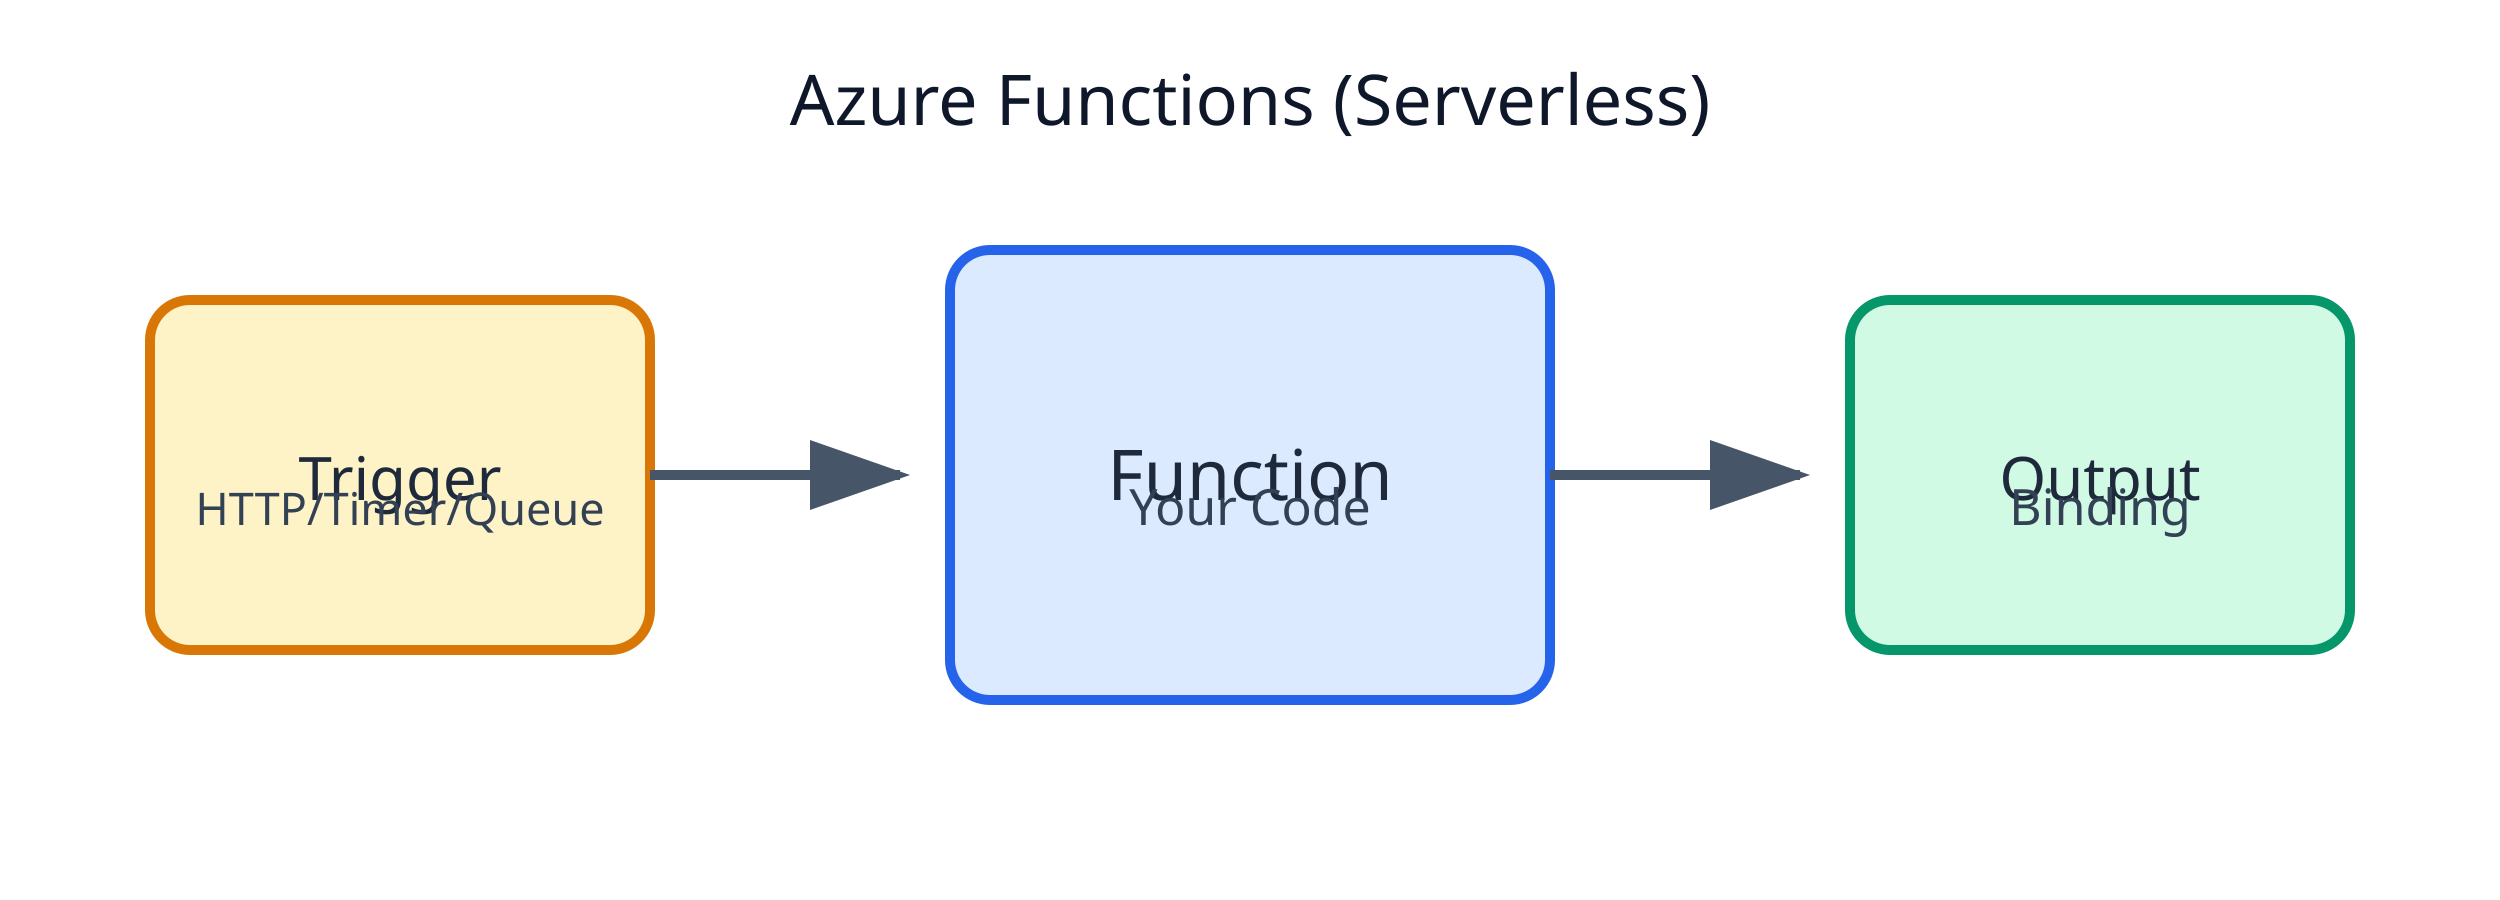
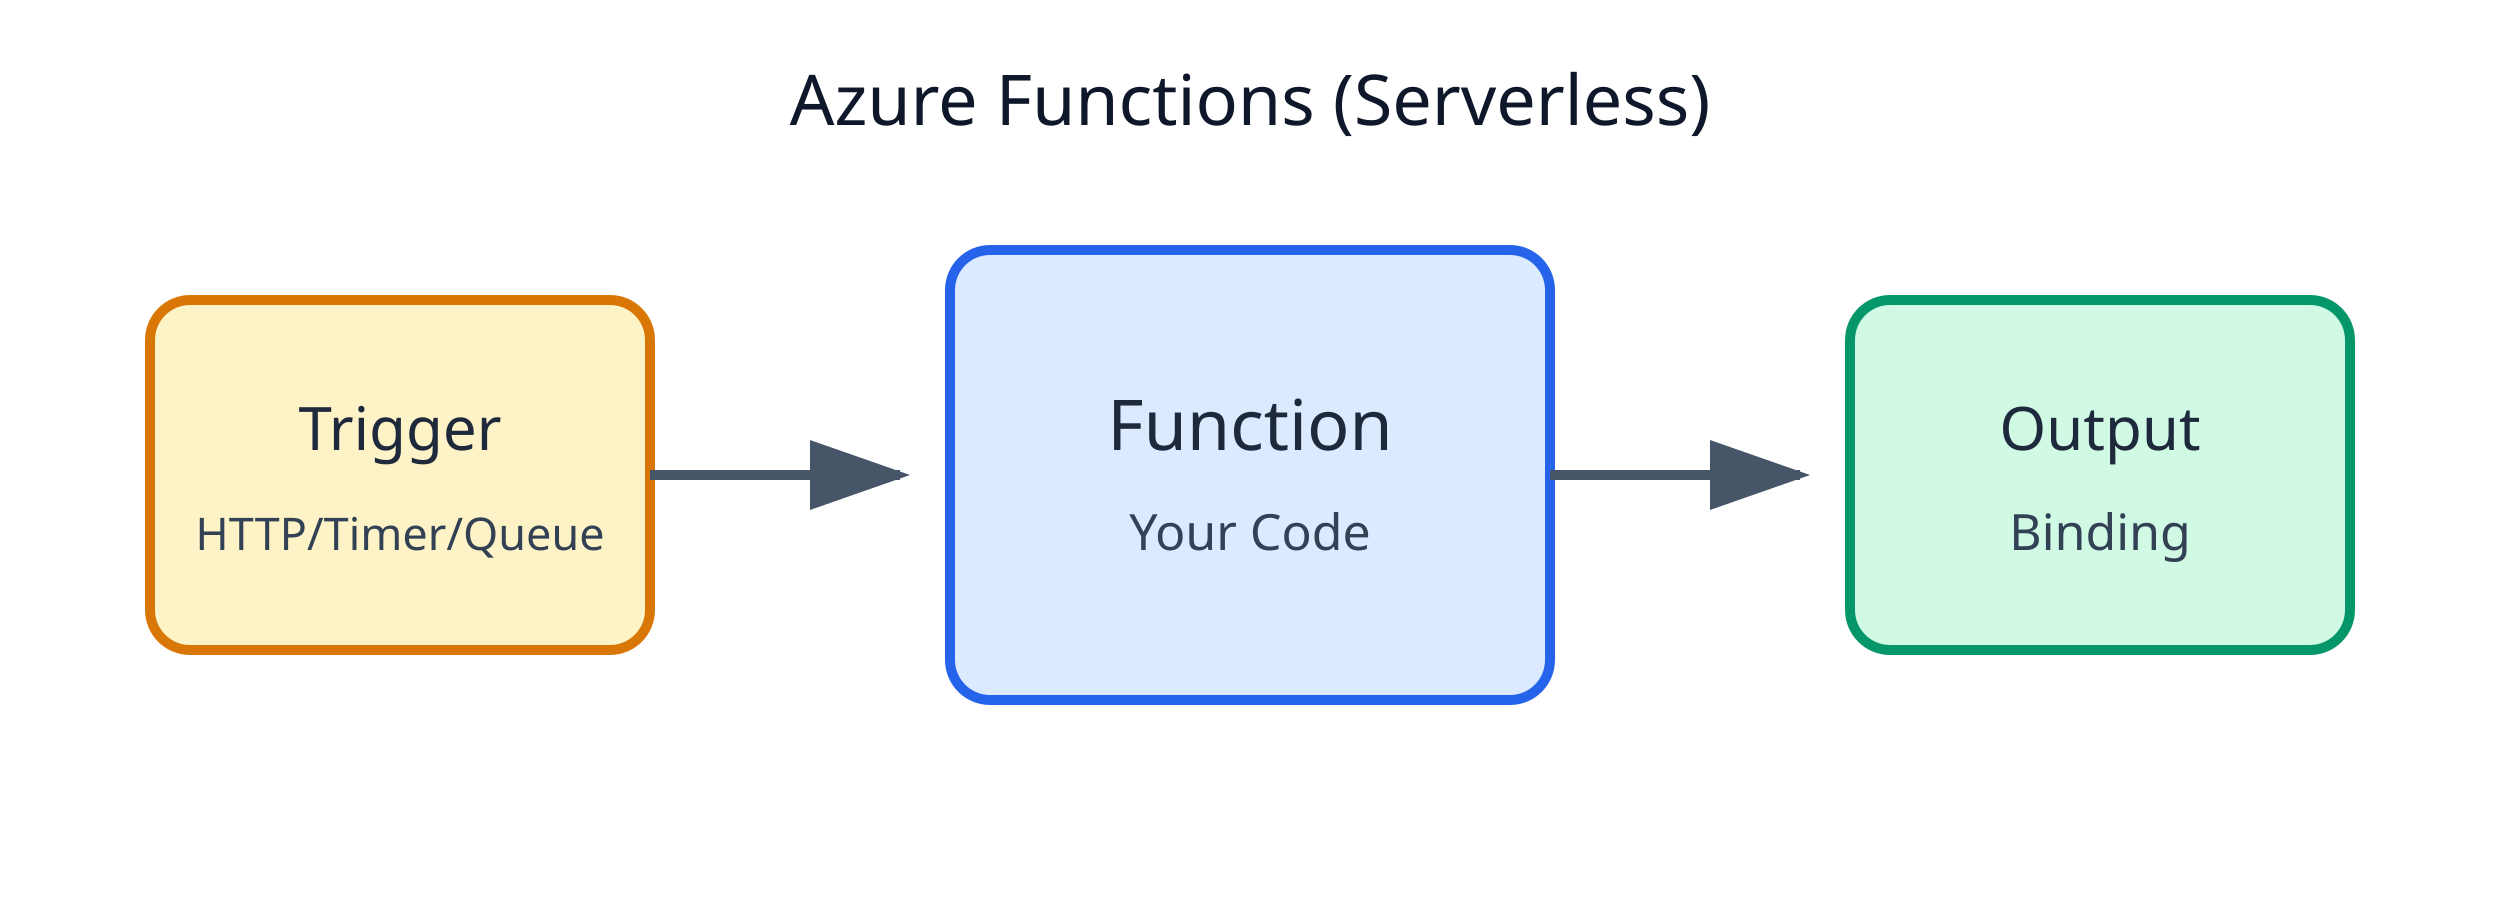
<svg xmlns="http://www.w3.org/2000/svg" viewBox="0 0 500 180" width="500" height="180">
  <defs>
    <marker id="arrow" markerWidth="10" markerHeight="7" refX="9" refY="3.5" orient="auto">
      <polygon points="0 0, 10 3.5, 0 7" fill="#475569" />
    </marker>
    <marker id="arrowBlue" markerWidth="10" markerHeight="7" refX="9" refY="3.5" orient="auto">
      <polygon points="0 0, 10 3.5, 0 7" fill="#2563EB" />
    </marker>
  </defs>
  <rect width="500" height="180" fill="#FFFFFF" />
  <text x="250" y="25" text-anchor="middle" font-family="Segoe UI" font-size="14" fill="#0F172A">Azure Functions (Serverless)</text>
  <rect x="30" y="60" width="100" height="70" rx="8" fill="#FEF3C7" stroke="#D97706" stroke-width="2" />
-   <text x="80" y="100" text-anchor="middle" font-family="Segoe UI" font-size="12" fill="#1E293B">Trigger</text>
-   <text x="80" y="105" text-anchor="middle" font-family="Segoe UI" font-size="9" fill="#334155">HTTP/Timer/Queue</text>
+   <text x="80" y="90" text-anchor="middle" font-family="Segoe UI" font-size="12" fill="#1E293B">Trigger</text>
+   <text x="80" y="110" text-anchor="middle" font-family="Segoe UI" font-size="9" fill="#334155">HTTP/Timer/Queue</text>
  <line x1="130" y1="95" x2="180" y2="95" stroke="#475569" stroke-width="2" marker-end="url(#arrow)" />
  <rect x="190" y="50" width="120" height="90" rx="8" fill="#DBEAFE" stroke="#2563EB" stroke-width="2" />
-   <text x="250" y="100" text-anchor="middle" font-family="Segoe UI" font-size="14" fill="#1E293B">Function</text>
-   <text x="250" y="105" text-anchor="middle" font-family="Segoe UI" font-size="10" fill="#334155">Your Code</text>
+   <text x="250" y="90" text-anchor="middle" font-family="Segoe UI" font-size="14" fill="#1E293B">Function</text>
+   <text x="250" y="110" text-anchor="middle" font-family="Segoe UI" font-size="10" fill="#334155">Your Code</text>
  <line x1="310" y1="95" x2="360" y2="95" stroke="#475569" stroke-width="2" marker-end="url(#arrow)" />
  <rect x="370" y="60" width="100" height="70" rx="8" fill="#D1FAE5" stroke="#059669" stroke-width="2" />
-   <text x="420" y="100" text-anchor="middle" font-family="Segoe UI" font-size="12" fill="#1E293B">Output</text>
-   <text x="420" y="105" text-anchor="middle" font-family="Segoe UI" font-size="10" fill="#334155">Binding</text>
+   <text x="420" y="90" text-anchor="middle" font-family="Segoe UI" font-size="12" fill="#1E293B">Output</text>
+   <text x="420" y="110" text-anchor="middle" font-family="Segoe UI" font-size="10" fill="#334155">Binding</text>
</svg>
